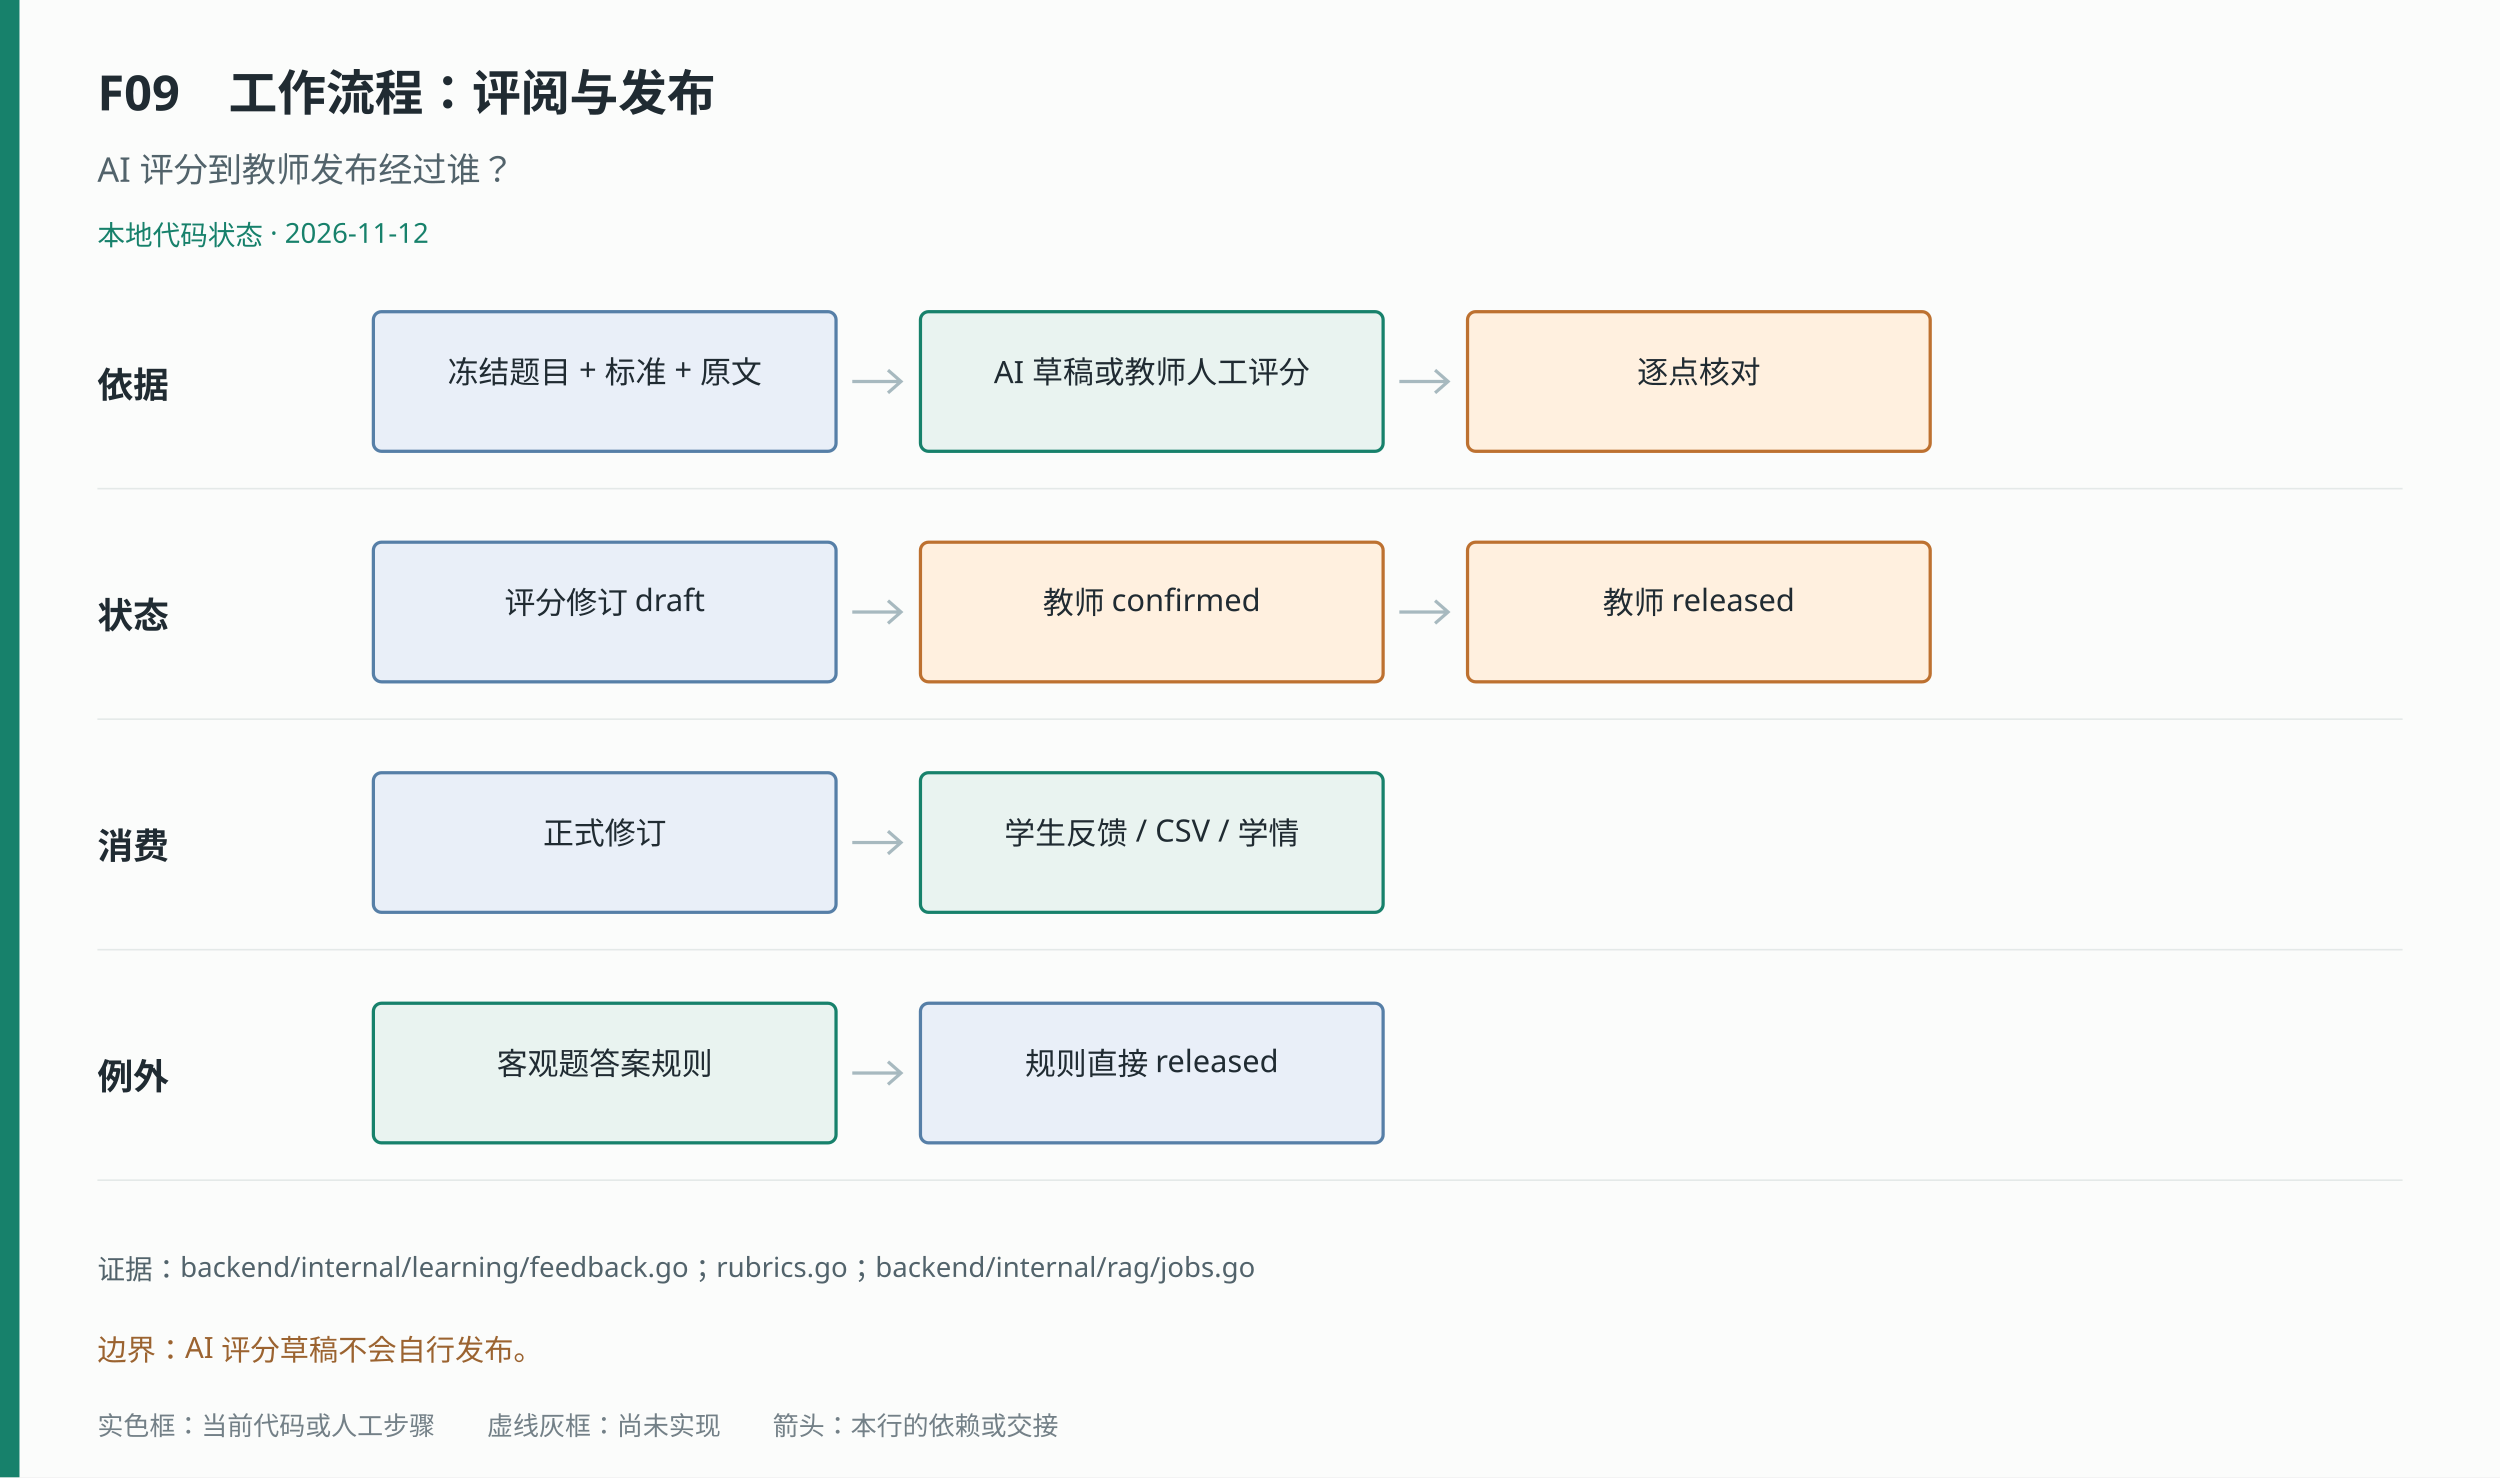
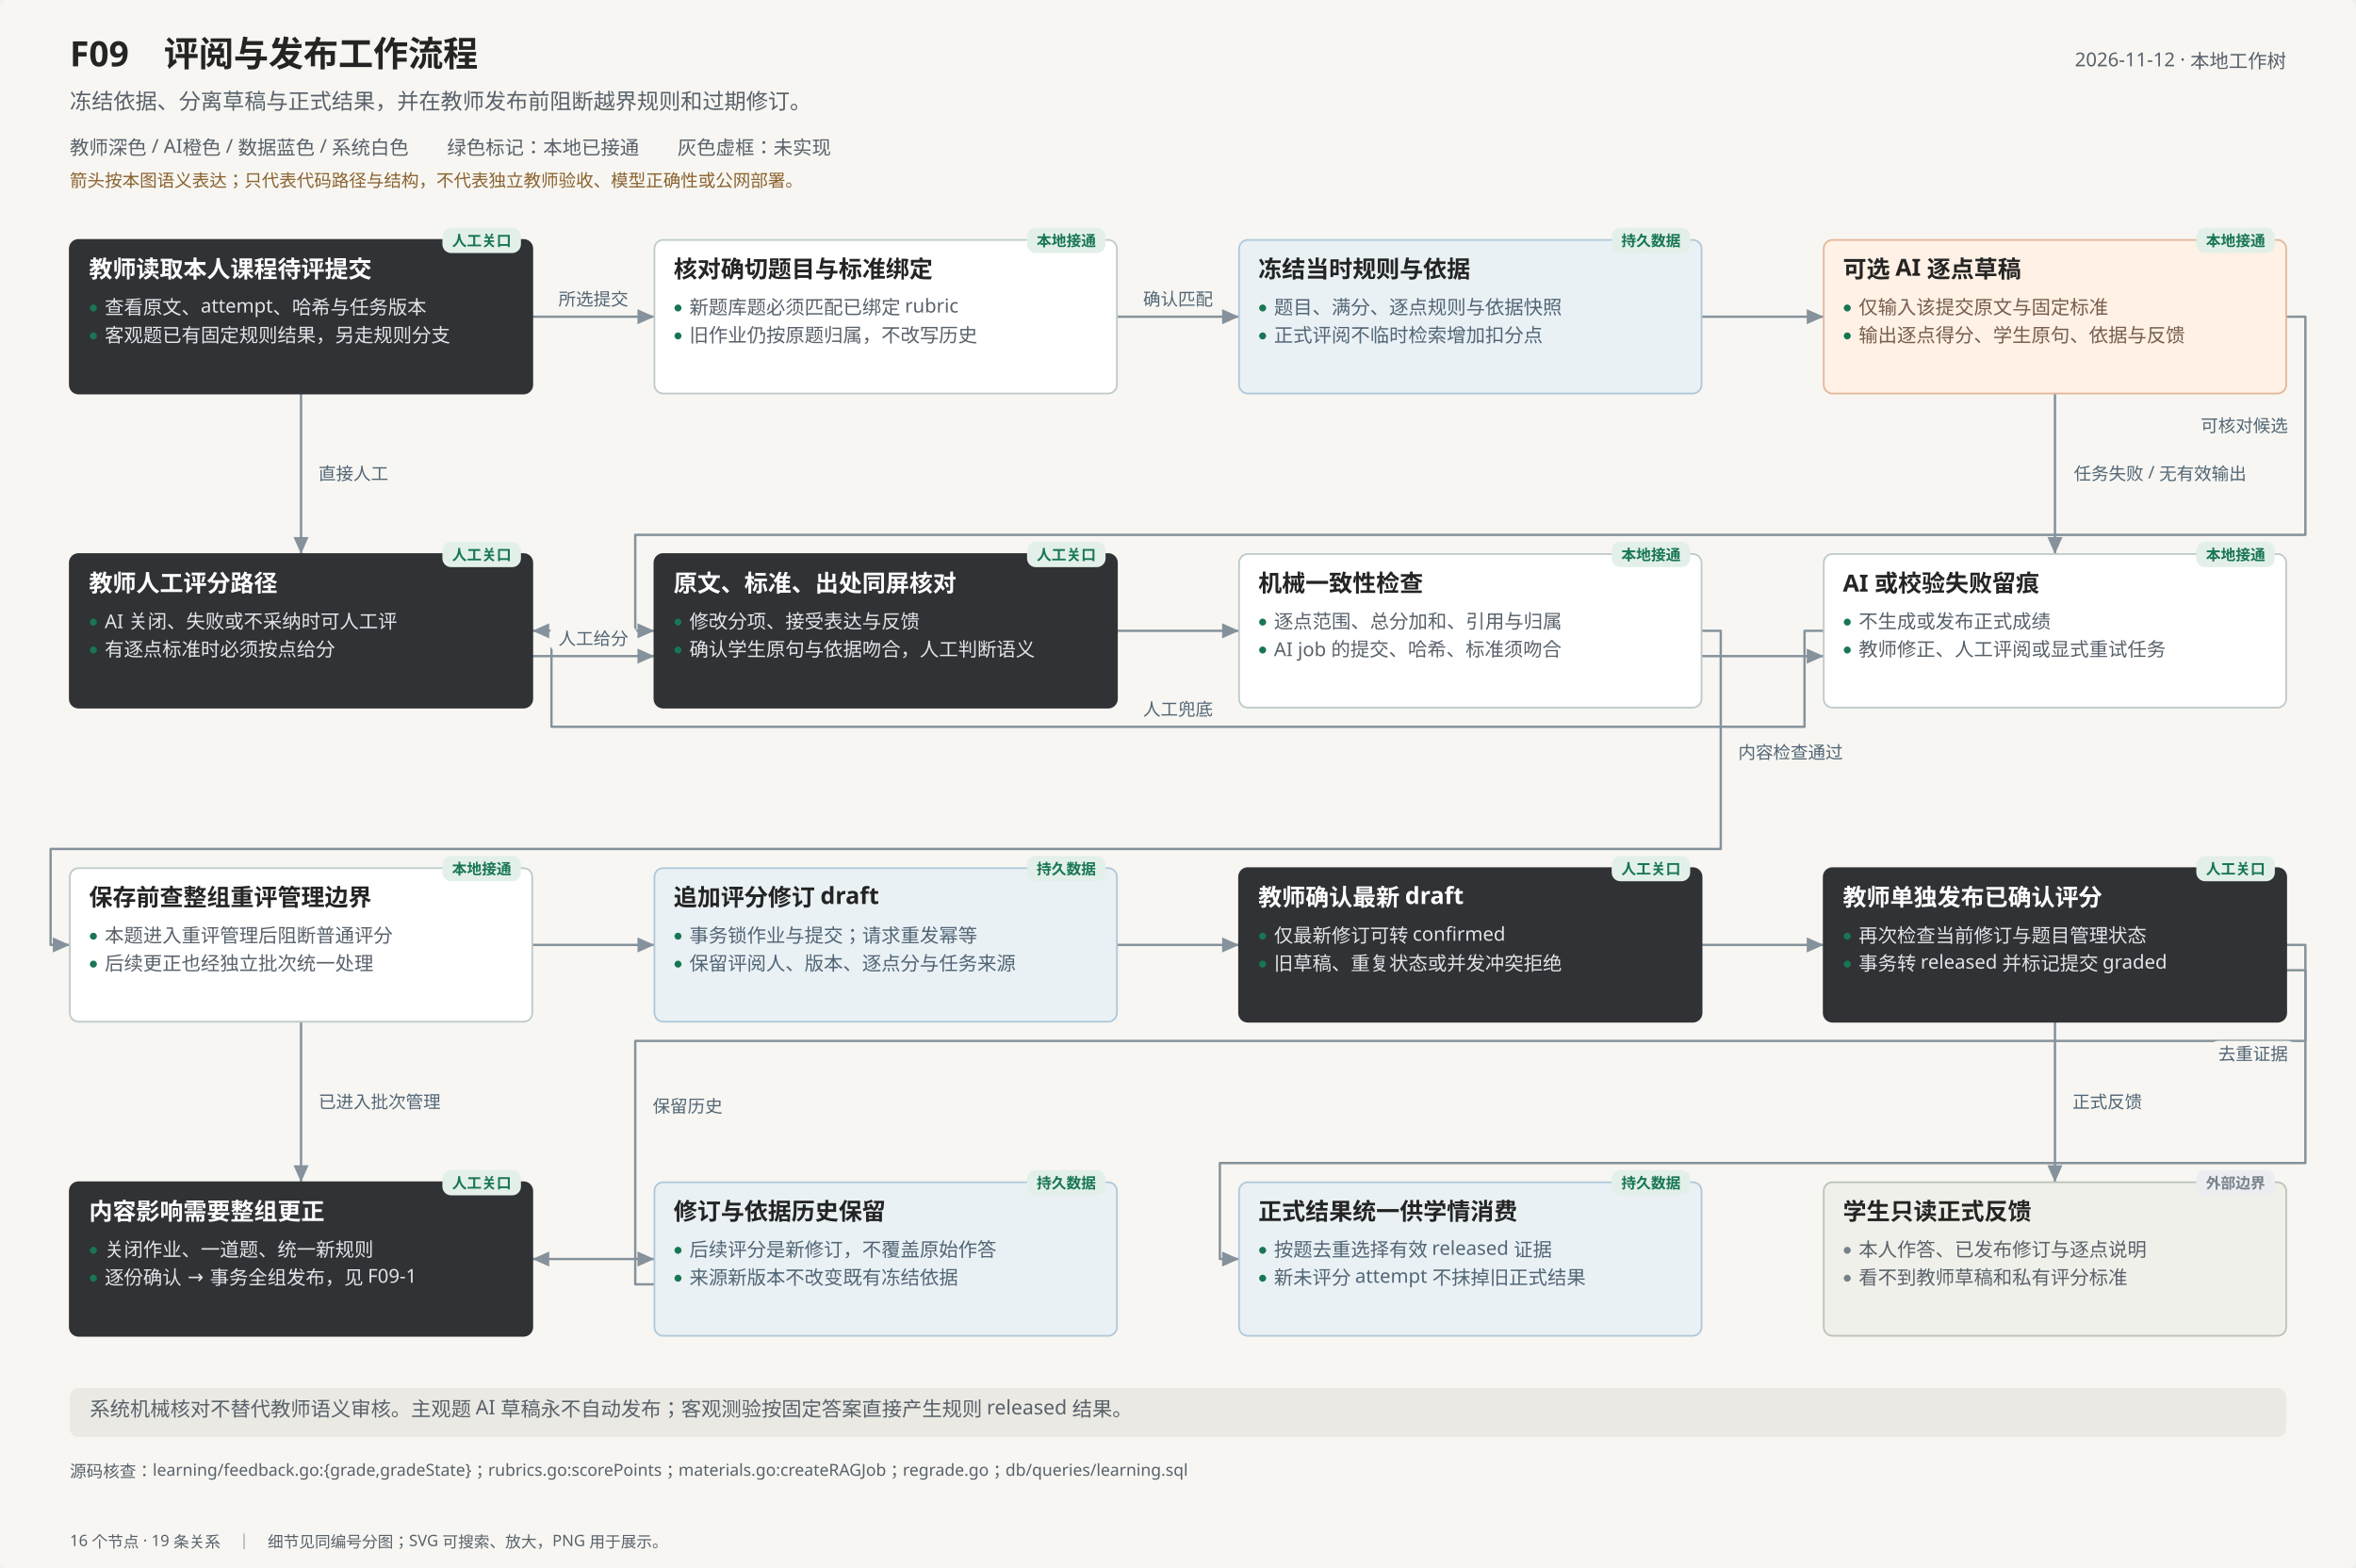
- <svg xmlns="http://www.w3.org/2000/svg" width="1540" height="910" viewBox="0 0 1540 910" role="img" aria-labelledby="title desc">
-   <rect width="1540" height="910" fill="#fbfcfb" />
-   <rect x="0" y="0" width="12" height="910" fill="#17816b" />
-   <text x="60" y="68" font-size="30" font-family="Microsoft YaHei" font-weight="700" fill="#202b32">F09　工作流程：评阅与发布</text>
-   <text x="60" y="112" font-size="21" font-family="Microsoft YaHei" fill="#52636b">AI 评分到教师发布经过谁？</text>
-   <text x="60" y="151" font-size="17" font-family="Microsoft YaHei" fill="#17816b">本地代码状态 · 2026-11-12</text>
-   <text x="60" y="245" font-size="22" font-family="Microsoft YaHei" font-weight="600" fill="#202b32">依据</text>
-   <line x1="60" y1="301" x2="1480" y2="301" stroke="#e4e9e8" />
-   <rect x="230" y="192" width="285" height="86" rx="5" fill="#e9eff8" stroke="#567fa7" stroke-width="2" />
-   <text x="372.5" y="236.0" text-anchor="middle" font-size="19" font-family="Microsoft YaHei" fill="#202b32">冻结题目 + 标准 + 原文</text>
-   <rect x="567" y="192" width="285" height="86" rx="5" fill="#e9f3f0" stroke="#17816b" stroke-width="2" />
-   <text x="709.5" y="236.0" text-anchor="middle" font-size="19" font-family="Microsoft YaHei" fill="#202b32">AI 草稿或教师人工评分</text>
-   <path d="M 525 235 H 555 m -8 -7 l 8 7 -8 7" fill="none" stroke="#a7b9bf" stroke-width="2" />
-   <rect x="904" y="192" width="285" height="86" rx="5" fill="#fff0df" stroke="#bd7130" stroke-width="2" />
-   <text x="1046.5" y="236.0" text-anchor="middle" font-size="19" font-family="Microsoft YaHei" fill="#202b32">逐点核对</text>
-   <path d="M 862 235 H 892 m -8 -7 l 8 7 -8 7" fill="none" stroke="#a7b9bf" stroke-width="2" />
-   <text x="60" y="387" font-size="22" font-family="Microsoft YaHei" font-weight="600" fill="#202b32">状态</text>
-   <line x1="60" y1="443" x2="1480" y2="443" stroke="#e4e9e8" />
-   <rect x="230" y="334" width="285" height="86" rx="5" fill="#e9eff8" stroke="#567fa7" stroke-width="2" />
-   <text x="372.5" y="378.0" text-anchor="middle" font-size="19" font-family="Microsoft YaHei" fill="#202b32">评分修订 draft</text>
-   <rect x="567" y="334" width="285" height="86" rx="5" fill="#fff0df" stroke="#bd7130" stroke-width="2" />
-   <text x="709.5" y="378.0" text-anchor="middle" font-size="19" font-family="Microsoft YaHei" fill="#202b32">教师 confirmed</text>
-   <path d="M 525 377 H 555 m -8 -7 l 8 7 -8 7" fill="none" stroke="#a7b9bf" stroke-width="2" />
-   <rect x="904" y="334" width="285" height="86" rx="5" fill="#fff0df" stroke="#bd7130" stroke-width="2" />
-   <text x="1046.5" y="378.0" text-anchor="middle" font-size="19" font-family="Microsoft YaHei" fill="#202b32">教师 released</text>
-   <path d="M 862 377 H 892 m -8 -7 l 8 7 -8 7" fill="none" stroke="#a7b9bf" stroke-width="2" />
-   <text x="60" y="529" font-size="22" font-family="Microsoft YaHei" font-weight="600" fill="#202b32">消费</text>
-   <line x1="60" y1="585" x2="1480" y2="585" stroke="#e4e9e8" />
-   <rect x="230" y="476" width="285" height="86" rx="5" fill="#e9eff8" stroke="#567fa7" stroke-width="2" />
-   <text x="372.5" y="520.0" text-anchor="middle" font-size="19" font-family="Microsoft YaHei" fill="#202b32">正式修订</text>
-   <rect x="567" y="476" width="285" height="86" rx="5" fill="#e9f3f0" stroke="#17816b" stroke-width="2" />
-   <text x="709.5" y="520.0" text-anchor="middle" font-size="19" font-family="Microsoft YaHei" fill="#202b32">学生反馈 / CSV / 学情</text>
-   <path d="M 525 519 H 555 m -8 -7 l 8 7 -8 7" fill="none" stroke="#a7b9bf" stroke-width="2" />
-   <text x="60" y="671" font-size="22" font-family="Microsoft YaHei" font-weight="600" fill="#202b32">例外</text>
-   <line x1="60" y1="727" x2="1480" y2="727" stroke="#e4e9e8" />
-   <rect x="230" y="618" width="285" height="86" rx="5" fill="#e9f3f0" stroke="#17816b" stroke-width="2" />
-   <text x="372.5" y="662.0" text-anchor="middle" font-size="19" font-family="Microsoft YaHei" fill="#202b32">客观题答案规则</text>
-   <rect x="567" y="618" width="285" height="86" rx="5" fill="#e9eff8" stroke="#567fa7" stroke-width="2" />
-   <text x="709.5" y="662.0" text-anchor="middle" font-size="19" font-family="Microsoft YaHei" fill="#202b32">规则直接 released</text>
-   <path d="M 525 661 H 555 m -8 -7 l 8 7 -8 7" fill="none" stroke="#a7b9bf" stroke-width="2" />
-   <text x="60" y="788" font-size="17" font-family="Microsoft YaHei" fill="#52636b">证据：backend/internal/learning/feedback.go；rubrics.go；backend/internal/rag/jobs.go</text>
-   <text x="60" y="838" font-size="18" font-family="Microsoft YaHei" fill="#9b6330">边界：AI 评分草稿不会自行发布。</text>
-   <text x="60" y="884" font-size="16" font-family="Microsoft YaHei" fill="#738087">实色框：当前代码或人工步骤　　虚线灰框：尚未实现　　箭头：本行的依赖或交接</text>
+ <svg xmlns="http://www.w3.org/2000/svg" width="2700" height="1797" viewBox="0 0 2700 1797" role="img" aria-labelledby="title desc">
+   <defs>
+     <marker id="arrow" viewBox="0 0 10 10" refX="9" refY="5" markerWidth="8" markerHeight="8" orient="auto">
+       <path d="M0 1 L9 5 L0 9Z" fill="#85929B" />
+     </marker>
+   </defs>
+   <g font-family="Microsoft YaHei, sans-serif">
+     <rect x="0" y="0" width="2700" height="1797" rx="10" fill="#F7F6F2" stroke="none" />
+     <text x="80" y="76" font-size="40" fill="#242424" font-weight="700" text-anchor="start">F09　评阅与发布工作流程</text>
+     <text x="2620" y="76" font-size="22" fill="#58616A" font-weight="400" text-anchor="end">2026-11-12 · 本地工作树</text>
+     <text x="80" y="125" font-size="25" fill="#58616A" font-weight="400" text-anchor="start">冻结依据、分离草稿与正式结果，并在教师发布前阻断越界规则和过期修订。</text>
+     <text x="80" y="177" font-size="22" fill="#58616A" font-weight="400" text-anchor="start">教师深色 / AI橙色 / 数据蓝色 / 系统白色　　绿色标记：本地已接通　　灰色虚框：未实现</text>
+     <text x="80" y="214" font-size="20" fill="#8A622E" font-weight="400" text-anchor="start">箭头按本图语义表达；只代表代码路径与结构，不代表独立教师验收、模型正确性或公网部署。</text>
+     <g class="edges">
+       <g class="edge" data-from="queue" data-to="binding">
+         <path d="M610.0,363.0 L750.0,363.0" stroke="#85929B" stroke-width="2.7" stroke-linejoin="round" fill="none" marker-end="url(#arrow)" />
+       </g>
+       <g class="edge" data-from="binding" data-to="basis">
+         <path d="M1280.0,363.0 L1420.0,363.0" stroke="#85929B" stroke-width="2.7" stroke-linejoin="round" fill="none" marker-end="url(#arrow)" />
+       </g>
+       <g class="edge" data-from="basis" data-to="ai">
+         <path d="M1950.0,363.0 L2090.0,363.0" stroke="#85929B" stroke-width="2.7" stroke-linejoin="round" fill="none" marker-end="url(#arrow)" />
+       </g>
+       <g class="edge" data-from="queue" data-to="manual">
+         <path d="M345.0,451 L345.0,635" stroke="#85929B" stroke-width="2.7" stroke-linejoin="round" fill="none" marker-end="url(#arrow)" />
+       </g>
+       <g class="edge" data-from="ai" data-to="review">
+         <path d="M2620.0,363.0 L2642.0,363.0 L2642.0,613 L728.0,613 L728.0,723.0 L750.0,723.0" stroke="#85929B" stroke-width="2.7" stroke-linejoin="round" fill="none" marker-end="url(#arrow)" />
+       </g>
+       <g class="edge" data-from="ai" data-to="failed">
+         <path d="M2355.0,451 L2355.0,635" stroke="#85929B" stroke-width="2.7" stroke-linejoin="round" fill="none" marker-end="url(#arrow)" />
+       </g>
+       <g class="edge" data-from="failed" data-to="manual">
+         <path d="M2090.0,723.0 L2068.0,723.0 L2068.0,833 L632.0,833 L632.0,723.0 L610.0,723.0" stroke="#85929B" stroke-width="2.7" stroke-linejoin="round" fill="none" marker-end="url(#arrow)" />
+       </g>
+       <g class="edge" data-from="manual" data-to="review">
+         <path d="M610.0,752.0 L750.0,752.0" stroke="#85929B" stroke-width="2.7" stroke-linejoin="round" fill="none" marker-end="url(#arrow)" />
+       </g>
+       <g class="edge" data-from="review" data-to="machine">
+         <path d="M1280.0,723.0 L1420.0,723.0" stroke="#85929B" stroke-width="2.7" stroke-linejoin="round" fill="none" marker-end="url(#arrow)" />
+       </g>
+       <g class="edge" data-from="machine" data-to="failed">
+         <path d="M1950.0,723.0 L1972.0,723.0 L1972.0,752.0 L2090.0,752.0" stroke="#85929B" stroke-width="2.7" stroke-linejoin="round" fill="none" marker-end="url(#arrow)" />
+       </g>
+       <g class="edge" data-from="machine" data-to="managed">
+         <path d="M1950.0,752.0 L1972.0,752.0 L1972.0,973 L58.0,973 L58.0,1083.0 L80.0,1083.0" stroke="#85929B" stroke-width="2.7" stroke-linejoin="round" fill="none" marker-end="url(#arrow)" />
+       </g>
+       <g class="edge" data-from="managed" data-to="draft">
+         <path d="M610.0,1083.0 L750.0,1083.0" stroke="#85929B" stroke-width="2.7" stroke-linejoin="round" fill="none" marker-end="url(#arrow)" />
+       </g>
+       <g class="edge" data-from="draft" data-to="confirm">
+         <path d="M1280.0,1083.0 L1420.0,1083.0" stroke="#85929B" stroke-width="2.7" stroke-linejoin="round" fill="none" marker-end="url(#arrow)" />
+       </g>
+       <g class="edge" data-from="managed" data-to="regrade">
+         <path d="M345.0,1171 L345.0,1355" stroke="#85929B" stroke-width="2.7" stroke-linejoin="round" fill="none" marker-end="url(#arrow)" />
+       </g>
+       <g class="edge" data-from="confirm" data-to="release">
+         <path d="M1950.0,1083.0 L2090.0,1083.0" stroke="#85929B" stroke-width="2.7" stroke-linejoin="round" fill="none" marker-end="url(#arrow)" />
+       </g>
+       <g class="edge" data-from="release" data-to="student">
+         <path d="M2355.0,1171 L2355.0,1355" stroke="#85929B" stroke-width="2.7" stroke-linejoin="round" fill="none" marker-end="url(#arrow)" />
+       </g>
+       <g class="edge" data-from="release" data-to="evidence">
+         <path d="M2620.0,1083.0 L2642.0,1083.0 L2642.0,1333 L1398.0,1333 L1398.0,1443.0 L1420.0,1443.0" stroke="#85929B" stroke-width="2.7" stroke-linejoin="round" fill="none" marker-end="url(#arrow)" />
+       </g>
+       <g class="edge" data-from="release" data-to="history">
+         <path d="M2620.0,1112.0 L2642.0,1112.0 L2642.0,1193 L728.0,1193 L728.0,1443.0 L750.0,1443.0" stroke="#85929B" stroke-width="2.7" stroke-linejoin="round" fill="none" marker-end="url(#arrow)" />
+       </g>
+       <g class="edge" data-from="history" data-to="regrade">
+         <path d="M750.0,1472.0 L728.0,1472.0 L728.0,1443.0 L610.0,1443.0" stroke="#85929B" stroke-width="2.7" stroke-linejoin="round" fill="none" marker-end="url(#arrow)" />
+       </g>
+     </g>
+     <g class="nodes">
+       <g class="node" data-node="queue" data-role="teacher">
+         <rect x="80.0" y="275" width="530.0" height="176" rx="10" fill="#303235" stroke="#303235" stroke-width="2" stroke-dasharray="none" />
+         <text x="102.0" y="318" font-size="27" fill="#FFFFFF" font-weight="650" text-anchor="start" class="node-title">教师读取本人课程待评提交</text>
+         <rect x="507.0" y="261" width="90.0" height="29" rx="10" fill="#E3F0E9" stroke="none" />
+         <text x="552.0" y="282" font-size="17" fill="#187653" font-weight="600" text-anchor="middle">人工关口</text>
+         <circle cx="107.0" cy="353" r="4" fill="#187653" />
+         <text x="120.0" y="360" font-size="22" fill="#E1E5E8" font-weight="400" text-anchor="start" class="node-line">查看原文、attempt、哈希与任务版本</text>
+         <circle cx="107.0" cy="385" r="4" fill="#187653" />
+         <text x="120.0" y="392" font-size="22" fill="#E1E5E8" font-weight="400" text-anchor="start" class="node-line">客观题已有固定规则结果，另走规则分支</text>
+       </g>
+       <g class="node" data-node="binding" data-role="system">
+         <rect x="750.0" y="275" width="530.0" height="176" rx="10" fill="#FFFFFF" stroke="#BFCACB" stroke-width="2" stroke-dasharray="none" />
+         <text x="772.0" y="318" font-size="27" fill="#242424" font-weight="650" text-anchor="start" class="node-title">核对确切题目与标准绑定</text>
+         <rect x="1177.0" y="261" width="90.0" height="29" rx="10" fill="#E3F0E9" stroke="none" />
+         <text x="1222.0" y="282" font-size="17" fill="#187653" font-weight="600" text-anchor="middle">本地接通</text>
+         <circle cx="777.0" cy="353" r="4" fill="#187653" />
+         <text x="790.0" y="360" font-size="22" fill="#58616A" font-weight="400" text-anchor="start" class="node-line">新题库题必须匹配已绑定 rubric</text>
+         <circle cx="777.0" cy="385" r="4" fill="#187653" />
+         <text x="790.0" y="392" font-size="22" fill="#58616A" font-weight="400" text-anchor="start" class="node-line">旧作业仍按原题归属，不改写历史</text>
+       </g>
+       <g class="node" data-node="basis" data-role="data">
+         <rect x="1420.0" y="275" width="530.0" height="176" rx="10" fill="#EAF1F5" stroke="#AFC9DA" stroke-width="2" stroke-dasharray="none" />
+         <text x="1442.0" y="318" font-size="27" fill="#242424" font-weight="650" text-anchor="start" class="node-title">冻结当时规则与依据</text>
+         <rect x="1847.0" y="261" width="90.0" height="29" rx="10" fill="#E3F0E9" stroke="none" />
+         <text x="1892.0" y="282" font-size="17" fill="#187653" font-weight="600" text-anchor="middle">持久数据</text>
+         <circle cx="1447.0" cy="353" r="4" fill="#187653" />
+         <text x="1460.0" y="360" font-size="22" fill="#526575" font-weight="400" text-anchor="start" class="node-line">题目、满分、逐点规则与依据快照</text>
+         <circle cx="1447.0" cy="385" r="4" fill="#187653" />
+         <text x="1460.0" y="392" font-size="22" fill="#526575" font-weight="400" text-anchor="start" class="node-line">正式评阅不临时检索增加扣分点</text>
+       </g>
+       <g class="node" data-node="ai" data-role="ai">
+         <rect x="2090.0" y="275" width="530.0" height="176" rx="10" fill="#FFF1E5" stroke="#E3B89A" stroke-width="2" stroke-dasharray="none" />
+         <text x="2112.0" y="318" font-size="27" fill="#242424" font-weight="650" text-anchor="start" class="node-title">可选 AI 逐点草稿</text>
+         <rect x="2517.0" y="261" width="90.0" height="29" rx="10" fill="#E3F0E9" stroke="none" />
+         <text x="2562.0" y="282" font-size="17" fill="#187653" font-weight="600" text-anchor="middle">本地接通</text>
+         <circle cx="2117.0" cy="353" r="4" fill="#187653" />
+         <text x="2130.0" y="360" font-size="22" fill="#775D4E" font-weight="400" text-anchor="start" class="node-line">仅输入该提交原文与固定标准</text>
+         <circle cx="2117.0" cy="385" r="4" fill="#187653" />
+         <text x="2130.0" y="392" font-size="22" fill="#775D4E" font-weight="400" text-anchor="start" class="node-line">输出逐点得分、学生原句、依据与反馈</text>
+       </g>
+       <g class="node" data-node="manual" data-role="teacher">
+         <rect x="80.0" y="635" width="530.0" height="176" rx="10" fill="#303235" stroke="#303235" stroke-width="2" stroke-dasharray="none" />
+         <text x="102.0" y="678" font-size="27" fill="#FFFFFF" font-weight="650" text-anchor="start" class="node-title">教师人工评分路径</text>
+         <rect x="507.0" y="621" width="90.0" height="29" rx="10" fill="#E3F0E9" stroke="none" />
+         <text x="552.0" y="642" font-size="17" fill="#187653" font-weight="600" text-anchor="middle">人工关口</text>
+         <circle cx="107.0" cy="713" r="4" fill="#187653" />
+         <text x="120.0" y="720" font-size="22" fill="#E1E5E8" font-weight="400" text-anchor="start" class="node-line">AI 关闭、失败或不采纳时可人工评</text>
+         <circle cx="107.0" cy="745" r="4" fill="#187653" />
+         <text x="120.0" y="752" font-size="22" fill="#E1E5E8" font-weight="400" text-anchor="start" class="node-line">有逐点标准时必须按点给分</text>
+       </g>
+       <g class="node" data-node="review" data-role="teacher">
+         <rect x="750.0" y="635" width="530.0" height="176" rx="10" fill="#303235" stroke="#303235" stroke-width="2" stroke-dasharray="none" />
+         <text x="772.0" y="678" font-size="27" fill="#FFFFFF" font-weight="650" text-anchor="start" class="node-title">原文、标准、出处同屏核对</text>
+         <rect x="1177.0" y="621" width="90.0" height="29" rx="10" fill="#E3F0E9" stroke="none" />
+         <text x="1222.0" y="642" font-size="17" fill="#187653" font-weight="600" text-anchor="middle">人工关口</text>
+         <circle cx="777.0" cy="713" r="4" fill="#187653" />
+         <text x="790.0" y="720" font-size="22" fill="#E1E5E8" font-weight="400" text-anchor="start" class="node-line">修改分项、接受表达与反馈</text>
+         <circle cx="777.0" cy="745" r="4" fill="#187653" />
+         <text x="790.0" y="752" font-size="22" fill="#E1E5E8" font-weight="400" text-anchor="start" class="node-line">确认学生原句与依据吻合，人工判断语义</text>
+       </g>
+       <g class="node" data-node="machine" data-role="system">
+         <rect x="1420.0" y="635" width="530.0" height="176" rx="10" fill="#FFFFFF" stroke="#BFCACB" stroke-width="2" stroke-dasharray="none" />
+         <text x="1442.0" y="678" font-size="27" fill="#242424" font-weight="650" text-anchor="start" class="node-title">机械一致性检查</text>
+         <rect x="1847.0" y="621" width="90.0" height="29" rx="10" fill="#E3F0E9" stroke="none" />
+         <text x="1892.0" y="642" font-size="17" fill="#187653" font-weight="600" text-anchor="middle">本地接通</text>
+         <circle cx="1447.0" cy="713" r="4" fill="#187653" />
+         <text x="1460.0" y="720" font-size="22" fill="#58616A" font-weight="400" text-anchor="start" class="node-line">逐点范围、总分加和、引用与归属</text>
+         <circle cx="1447.0" cy="745" r="4" fill="#187653" />
+         <text x="1460.0" y="752" font-size="22" fill="#58616A" font-weight="400" text-anchor="start" class="node-line">AI job 的提交、哈希、标准须吻合</text>
+       </g>
+       <g class="node" data-node="failed" data-role="system">
+         <rect x="2090.0" y="635" width="530.0" height="176" rx="10" fill="#FFFFFF" stroke="#BFCACB" stroke-width="2" stroke-dasharray="none" />
+         <text x="2112.0" y="678" font-size="27" fill="#242424" font-weight="650" text-anchor="start" class="node-title">AI 或校验失败留痕</text>
+         <rect x="2517.0" y="621" width="90.0" height="29" rx="10" fill="#E3F0E9" stroke="none" />
+         <text x="2562.0" y="642" font-size="17" fill="#187653" font-weight="600" text-anchor="middle">本地接通</text>
+         <circle cx="2117.0" cy="713" r="4" fill="#187653" />
+         <text x="2130.0" y="720" font-size="22" fill="#58616A" font-weight="400" text-anchor="start" class="node-line">不生成或发布正式成绩</text>
+         <circle cx="2117.0" cy="745" r="4" fill="#187653" />
+         <text x="2130.0" y="752" font-size="22" fill="#58616A" font-weight="400" text-anchor="start" class="node-line">教师修正、人工评阅或显式重试任务</text>
+       </g>
+       <g class="node" data-node="managed" data-role="system">
+         <rect x="80.0" y="995" width="530.0" height="176" rx="10" fill="#FFFFFF" stroke="#BFCACB" stroke-width="2" stroke-dasharray="none" />
+         <text x="102.0" y="1038" font-size="27" fill="#242424" font-weight="650" text-anchor="start" class="node-title">保存前查整组重评管理边界</text>
+         <rect x="507.0" y="981" width="90.0" height="29" rx="10" fill="#E3F0E9" stroke="none" />
+         <text x="552.0" y="1002" font-size="17" fill="#187653" font-weight="600" text-anchor="middle">本地接通</text>
+         <circle cx="107.0" cy="1073" r="4" fill="#187653" />
+         <text x="120.0" y="1080" font-size="22" fill="#58616A" font-weight="400" text-anchor="start" class="node-line">本题进入重评管理后阻断普通评分</text>
+         <circle cx="107.0" cy="1105" r="4" fill="#187653" />
+         <text x="120.0" y="1112" font-size="22" fill="#58616A" font-weight="400" text-anchor="start" class="node-line">后续更正也经独立批次统一处理</text>
+       </g>
+       <g class="node" data-node="draft" data-role="data">
+         <rect x="750.0" y="995" width="530.0" height="176" rx="10" fill="#EAF1F5" stroke="#AFC9DA" stroke-width="2" stroke-dasharray="none" />
+         <text x="772.0" y="1038" font-size="27" fill="#242424" font-weight="650" text-anchor="start" class="node-title">追加评分修订 draft</text>
+         <rect x="1177.0" y="981" width="90.0" height="29" rx="10" fill="#E3F0E9" stroke="none" />
+         <text x="1222.0" y="1002" font-size="17" fill="#187653" font-weight="600" text-anchor="middle">持久数据</text>
+         <circle cx="777.0" cy="1073" r="4" fill="#187653" />
+         <text x="790.0" y="1080" font-size="22" fill="#526575" font-weight="400" text-anchor="start" class="node-line">事务锁作业与提交；请求重发幂等</text>
+         <circle cx="777.0" cy="1105" r="4" fill="#187653" />
+         <text x="790.0" y="1112" font-size="22" fill="#526575" font-weight="400" text-anchor="start" class="node-line">保留评阅人、版本、逐点分与任务来源</text>
+       </g>
+       <g class="node" data-node="confirm" data-role="teacher">
+         <rect x="1420.0" y="995" width="530.0" height="176" rx="10" fill="#303235" stroke="#303235" stroke-width="2" stroke-dasharray="none" />
+         <text x="1442.0" y="1038" font-size="27" fill="#FFFFFF" font-weight="650" text-anchor="start" class="node-title">教师确认最新 draft</text>
+         <rect x="1847.0" y="981" width="90.0" height="29" rx="10" fill="#E3F0E9" stroke="none" />
+         <text x="1892.0" y="1002" font-size="17" fill="#187653" font-weight="600" text-anchor="middle">人工关口</text>
+         <circle cx="1447.0" cy="1073" r="4" fill="#187653" />
+         <text x="1460.0" y="1080" font-size="22" fill="#E1E5E8" font-weight="400" text-anchor="start" class="node-line">仅最新修订可转 confirmed</text>
+         <circle cx="1447.0" cy="1105" r="4" fill="#187653" />
+         <text x="1460.0" y="1112" font-size="22" fill="#E1E5E8" font-weight="400" text-anchor="start" class="node-line">旧草稿、重复状态或并发冲突拒绝</text>
+       </g>
+       <g class="node" data-node="release" data-role="teacher">
+         <rect x="2090.0" y="995" width="530.0" height="176" rx="10" fill="#303235" stroke="#303235" stroke-width="2" stroke-dasharray="none" />
+         <text x="2112.0" y="1038" font-size="27" fill="#FFFFFF" font-weight="650" text-anchor="start" class="node-title">教师单独发布已确认评分</text>
+         <rect x="2517.0" y="981" width="90.0" height="29" rx="10" fill="#E3F0E9" stroke="none" />
+         <text x="2562.0" y="1002" font-size="17" fill="#187653" font-weight="600" text-anchor="middle">人工关口</text>
+         <circle cx="2117.0" cy="1073" r="4" fill="#187653" />
+         <text x="2130.0" y="1080" font-size="22" fill="#E1E5E8" font-weight="400" text-anchor="start" class="node-line">再次检查当前修订与题目管理状态</text>
+         <circle cx="2117.0" cy="1105" r="4" fill="#187653" />
+         <text x="2130.0" y="1112" font-size="22" fill="#E1E5E8" font-weight="400" text-anchor="start" class="node-line">事务转 released 并标记提交 graded</text>
+       </g>
+       <g class="node" data-node="student" data-role="external">
+         <rect x="2090.0" y="1355" width="530.0" height="176" rx="10" fill="#F0F0EA" stroke="#BCC3BA" stroke-width="2" stroke-dasharray="none" />
+         <text x="2112.0" y="1398" font-size="27" fill="#242424" font-weight="650" text-anchor="start" class="node-title">学生只读正式反馈</text>
+         <rect x="2517.0" y="1341" width="90.0" height="29" rx="10" fill="#EBEDF0" stroke="none" />
+         <text x="2562.0" y="1362" font-size="17" fill="#78818A" font-weight="600" text-anchor="middle">外部边界</text>
+         <circle cx="2117.0" cy="1433" r="4" fill="#78818A" />
+         <text x="2130.0" y="1440" font-size="22" fill="#58616A" font-weight="400" text-anchor="start" class="node-line">本人作答、已发布修订与逐点说明</text>
+         <circle cx="2117.0" cy="1465" r="4" fill="#78818A" />
+         <text x="2130.0" y="1472" font-size="22" fill="#58616A" font-weight="400" text-anchor="start" class="node-line">看不到教师草稿和私有评分标准</text>
+       </g>
+       <g class="node" data-node="evidence" data-role="data">
+         <rect x="1420.0" y="1355" width="530.0" height="176" rx="10" fill="#EAF1F5" stroke="#AFC9DA" stroke-width="2" stroke-dasharray="none" />
+         <text x="1442.0" y="1398" font-size="27" fill="#242424" font-weight="650" text-anchor="start" class="node-title">正式结果统一供学情消费</text>
+         <rect x="1847.0" y="1341" width="90.0" height="29" rx="10" fill="#E3F0E9" stroke="none" />
+         <text x="1892.0" y="1362" font-size="17" fill="#187653" font-weight="600" text-anchor="middle">持久数据</text>
+         <circle cx="1447.0" cy="1433" r="4" fill="#187653" />
+         <text x="1460.0" y="1440" font-size="22" fill="#526575" font-weight="400" text-anchor="start" class="node-line">按题去重选择有效 released 证据</text>
+         <circle cx="1447.0" cy="1465" r="4" fill="#187653" />
+         <text x="1460.0" y="1472" font-size="22" fill="#526575" font-weight="400" text-anchor="start" class="node-line">新未评分 attempt 不抹掉旧正式结果</text>
+       </g>
+       <g class="node" data-node="history" data-role="data">
+         <rect x="750.0" y="1355" width="530.0" height="176" rx="10" fill="#EAF1F5" stroke="#AFC9DA" stroke-width="2" stroke-dasharray="none" />
+         <text x="772.0" y="1398" font-size="27" fill="#242424" font-weight="650" text-anchor="start" class="node-title">修订与依据历史保留</text>
+         <rect x="1177.0" y="1341" width="90.0" height="29" rx="10" fill="#E3F0E9" stroke="none" />
+         <text x="1222.0" y="1362" font-size="17" fill="#187653" font-weight="600" text-anchor="middle">持久数据</text>
+         <circle cx="777.0" cy="1433" r="4" fill="#187653" />
+         <text x="790.0" y="1440" font-size="22" fill="#526575" font-weight="400" text-anchor="start" class="node-line">后续评分是新修订，不覆盖原始作答</text>
+         <circle cx="777.0" cy="1465" r="4" fill="#187653" />
+         <text x="790.0" y="1472" font-size="22" fill="#526575" font-weight="400" text-anchor="start" class="node-line">来源新版本不改变既有冻结依据</text>
+       </g>
+       <g class="node" data-node="regrade" data-role="teacher">
+         <rect x="80.0" y="1355" width="530.0" height="176" rx="10" fill="#303235" stroke="#303235" stroke-width="2" stroke-dasharray="none" />
+         <text x="102.0" y="1398" font-size="27" fill="#FFFFFF" font-weight="650" text-anchor="start" class="node-title">内容影响需要整组更正</text>
+         <rect x="507.0" y="1341" width="90.0" height="29" rx="10" fill="#E3F0E9" stroke="none" />
+         <text x="552.0" y="1362" font-size="17" fill="#187653" font-weight="600" text-anchor="middle">人工关口</text>
+         <circle cx="107.0" cy="1433" r="4" fill="#187653" />
+         <text x="120.0" y="1440" font-size="22" fill="#E1E5E8" font-weight="400" text-anchor="start" class="node-line">关闭作业、一道题、统一新规则</text>
+         <circle cx="107.0" cy="1465" r="4" fill="#187653" />
+         <text x="120.0" y="1472" font-size="22" fill="#E1E5E8" font-weight="400" text-anchor="start" class="node-line">逐份确认 → 事务全组发布，见 F09-1</text>
+       </g>
+     </g>
+     <g class="labels">
+       <g class="edge-label" data-from="queue" data-to="binding">
+         <rect x="630.0" y="328.0" width="100.0" height="30" rx="10" fill="#F7F6F2" stroke="none" />
+         <text x="680.0" y="350.0" font-size="20" fill="#526575" font-weight="400" text-anchor="middle">所选提交</text>
+       </g>
+       <g class="edge-label" data-from="binding" data-to="basis">
+         <rect x="1300.0" y="328.0" width="100.0" height="30" rx="10" fill="#F7F6F2" stroke="none" />
+         <text x="1350.0" y="350.0" font-size="20" fill="#526575" font-weight="400" text-anchor="middle">确认匹配</text>
+       </g>
+       <g class="edge-label" data-from="queue" data-to="manual">
+         <rect x="355.0" y="528.0" width="100.0" height="30" rx="10" fill="#F7F6F2" stroke="none" />
+         <text x="405.0" y="550.0" font-size="20" fill="#526575" font-weight="400" text-anchor="middle">直接人工</text>
+       </g>
+       <g class="edge-label" data-from="ai" data-to="review">
+         <rect x="2512.0" y="473.0" width="120.0" height="30" rx="10" fill="#F7F6F2" stroke="none" />
+         <text x="2572.0" y="495.0" font-size="20" fill="#526575" font-weight="400" text-anchor="middle">可核对候选</text>
+       </g>
+       <g class="edge-label" data-from="ai" data-to="failed">
+         <rect x="2365.0" y="528.0" width="221.0" height="30" rx="10" fill="#F7F6F2" stroke="none" />
+         <text x="2475.5" y="550.0" font-size="20" fill="#526575" font-weight="400" text-anchor="middle">任务失败 / 无有效输出</text>
+       </g>
+       <g class="edge-label" data-from="failed" data-to="manual">
+         <rect x="1300.0" y="798" width="100.0" height="30" rx="10" fill="#F7F6F2" stroke="none" />
+         <text x="1350.0" y="820" font-size="20" fill="#526575" font-weight="400" text-anchor="middle">人工兜底</text>
+       </g>
+       <g class="edge-label" data-from="manual" data-to="review">
+         <rect x="630.0" y="717.0" width="100.0" height="30" rx="10" fill="#F7F6F2" stroke="none" />
+         <text x="680.0" y="739.0" font-size="20" fill="#526575" font-weight="400" text-anchor="middle">人工给分</text>
+       </g>
+       <g class="edge-label" data-from="machine" data-to="managed">
+         <rect x="1982.0" y="847.5" width="140.0" height="30" rx="10" fill="#F7F6F2" stroke="none" />
+         <text x="2052.0" y="869.5" font-size="20" fill="#526575" font-weight="400" text-anchor="middle">内容检查通过</text>
+       </g>
+       <g class="edge-label" data-from="managed" data-to="regrade">
+         <rect x="355.0" y="1248.0" width="160.0" height="30" rx="10" fill="#F7F6F2" stroke="none" />
+         <text x="435.0" y="1270.0" font-size="20" fill="#526575" font-weight="400" text-anchor="middle">已进入批次管理</text>
+       </g>
+       <g class="edge-label" data-from="release" data-to="student">
+         <rect x="2365.0" y="1248.0" width="100.0" height="30" rx="10" fill="#F7F6F2" stroke="none" />
+         <text x="2415.0" y="1270.0" font-size="20" fill="#526575" font-weight="400" text-anchor="middle">正式反馈</text>
+       </g>
+       <g class="edge-label" data-from="release" data-to="evidence">
+         <rect x="2532.0" y="1193.0" width="100.0" height="30" rx="10" fill="#F7F6F2" stroke="none" />
+         <text x="2582.0" y="1215.0" font-size="20" fill="#526575" font-weight="400" text-anchor="middle">去重证据</text>
+       </g>
+       <g class="edge-label" data-from="release" data-to="history">
+         <rect x="738.0" y="1253.0" width="100.0" height="30" rx="10" fill="#F7F6F2" stroke="none" />
+         <text x="788.0" y="1275.0" font-size="20" fill="#526575" font-weight="400" text-anchor="middle">保留历史</text>
+       </g>
+     </g>
+     <rect x="80" y="1591" width="2540" height="56" rx="10" fill="#EAE9E3" stroke="none" />
+     <text x="103" y="1623" font-size="23" fill="#58616A" font-weight="400" text-anchor="start">系统机械核对不替代教师语义审核。主观题 AI 草稿永不自动发布；客观测验按固定答案直接产生规则 released 结果。</text>
+     <text x="80" y="1693" font-size="19" fill="#58616A" font-weight="400" text-anchor="start">源码核查：learning/feedback.go:{grade,gradeState}；rubrics.go:scorePoints；materials.go:createRAGJob；regrade.go；db/queries/learning.sql</text>
+     <text x="80" y="1772" font-size="18" fill="#58616A" font-weight="400" text-anchor="start">16 个节点 · 19 条关系　｜　细节见同编号分图；SVG 可搜索、放大，PNG 用于展示。</text>
+   </g>
</svg>
